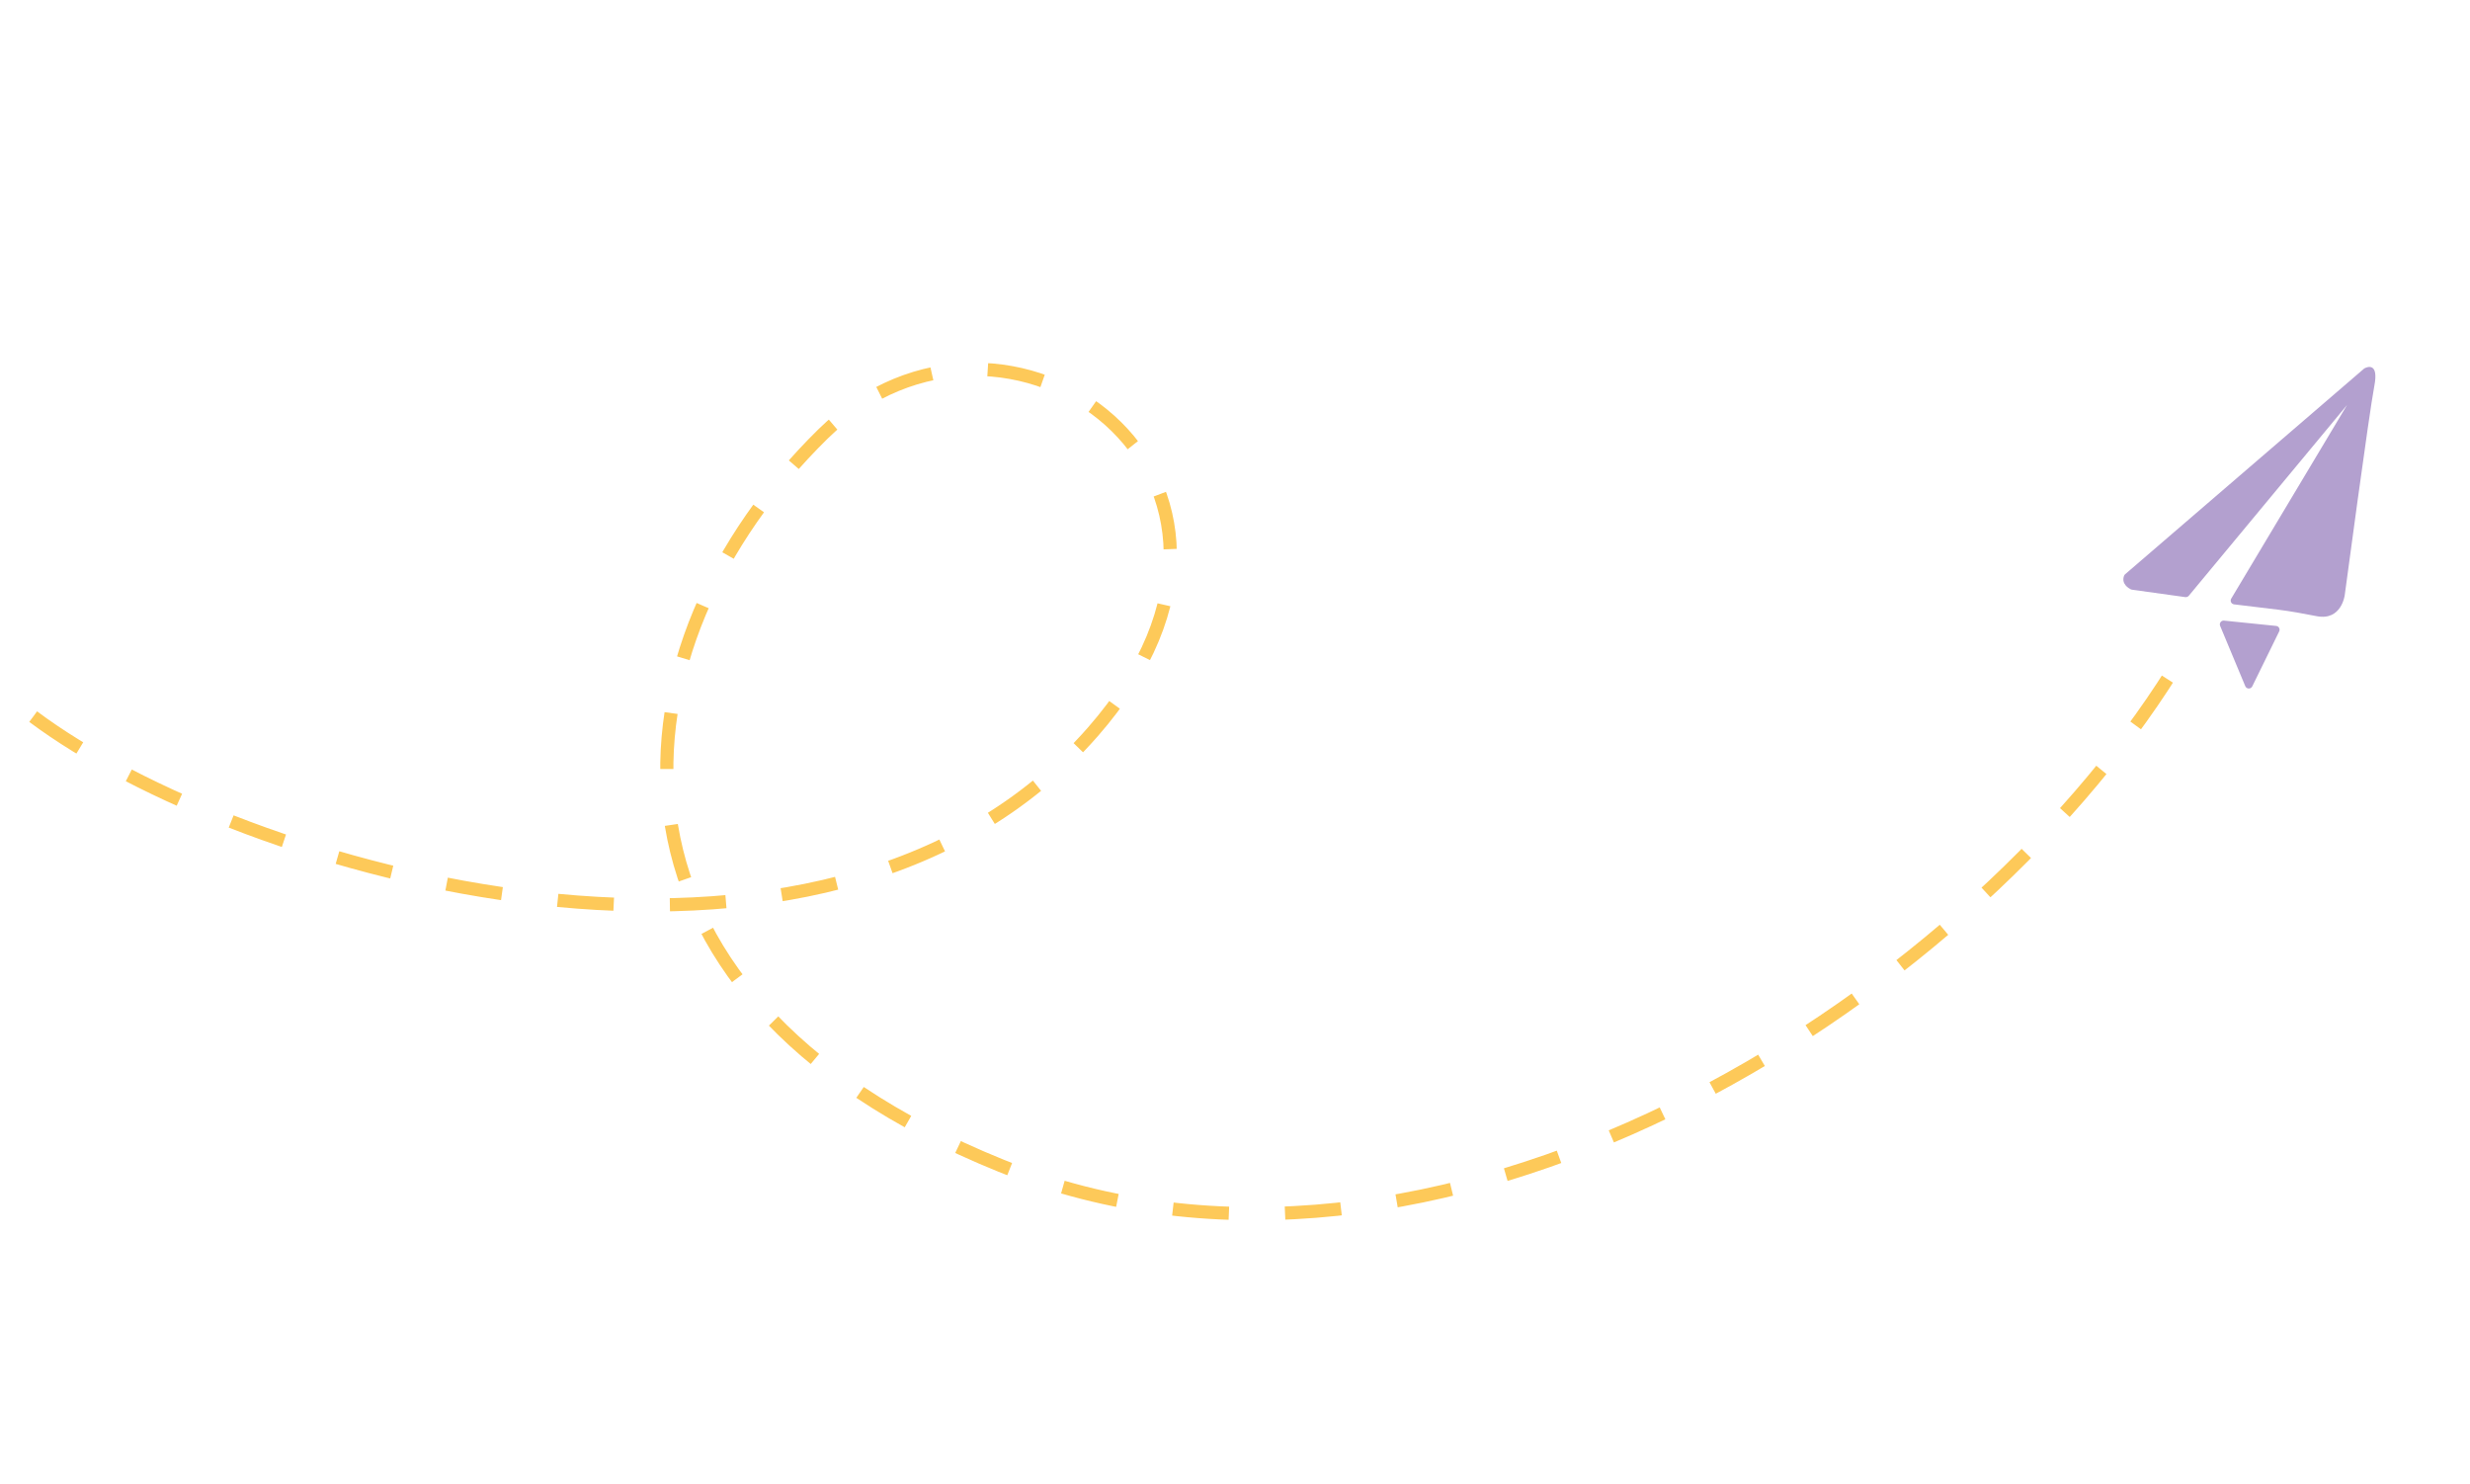
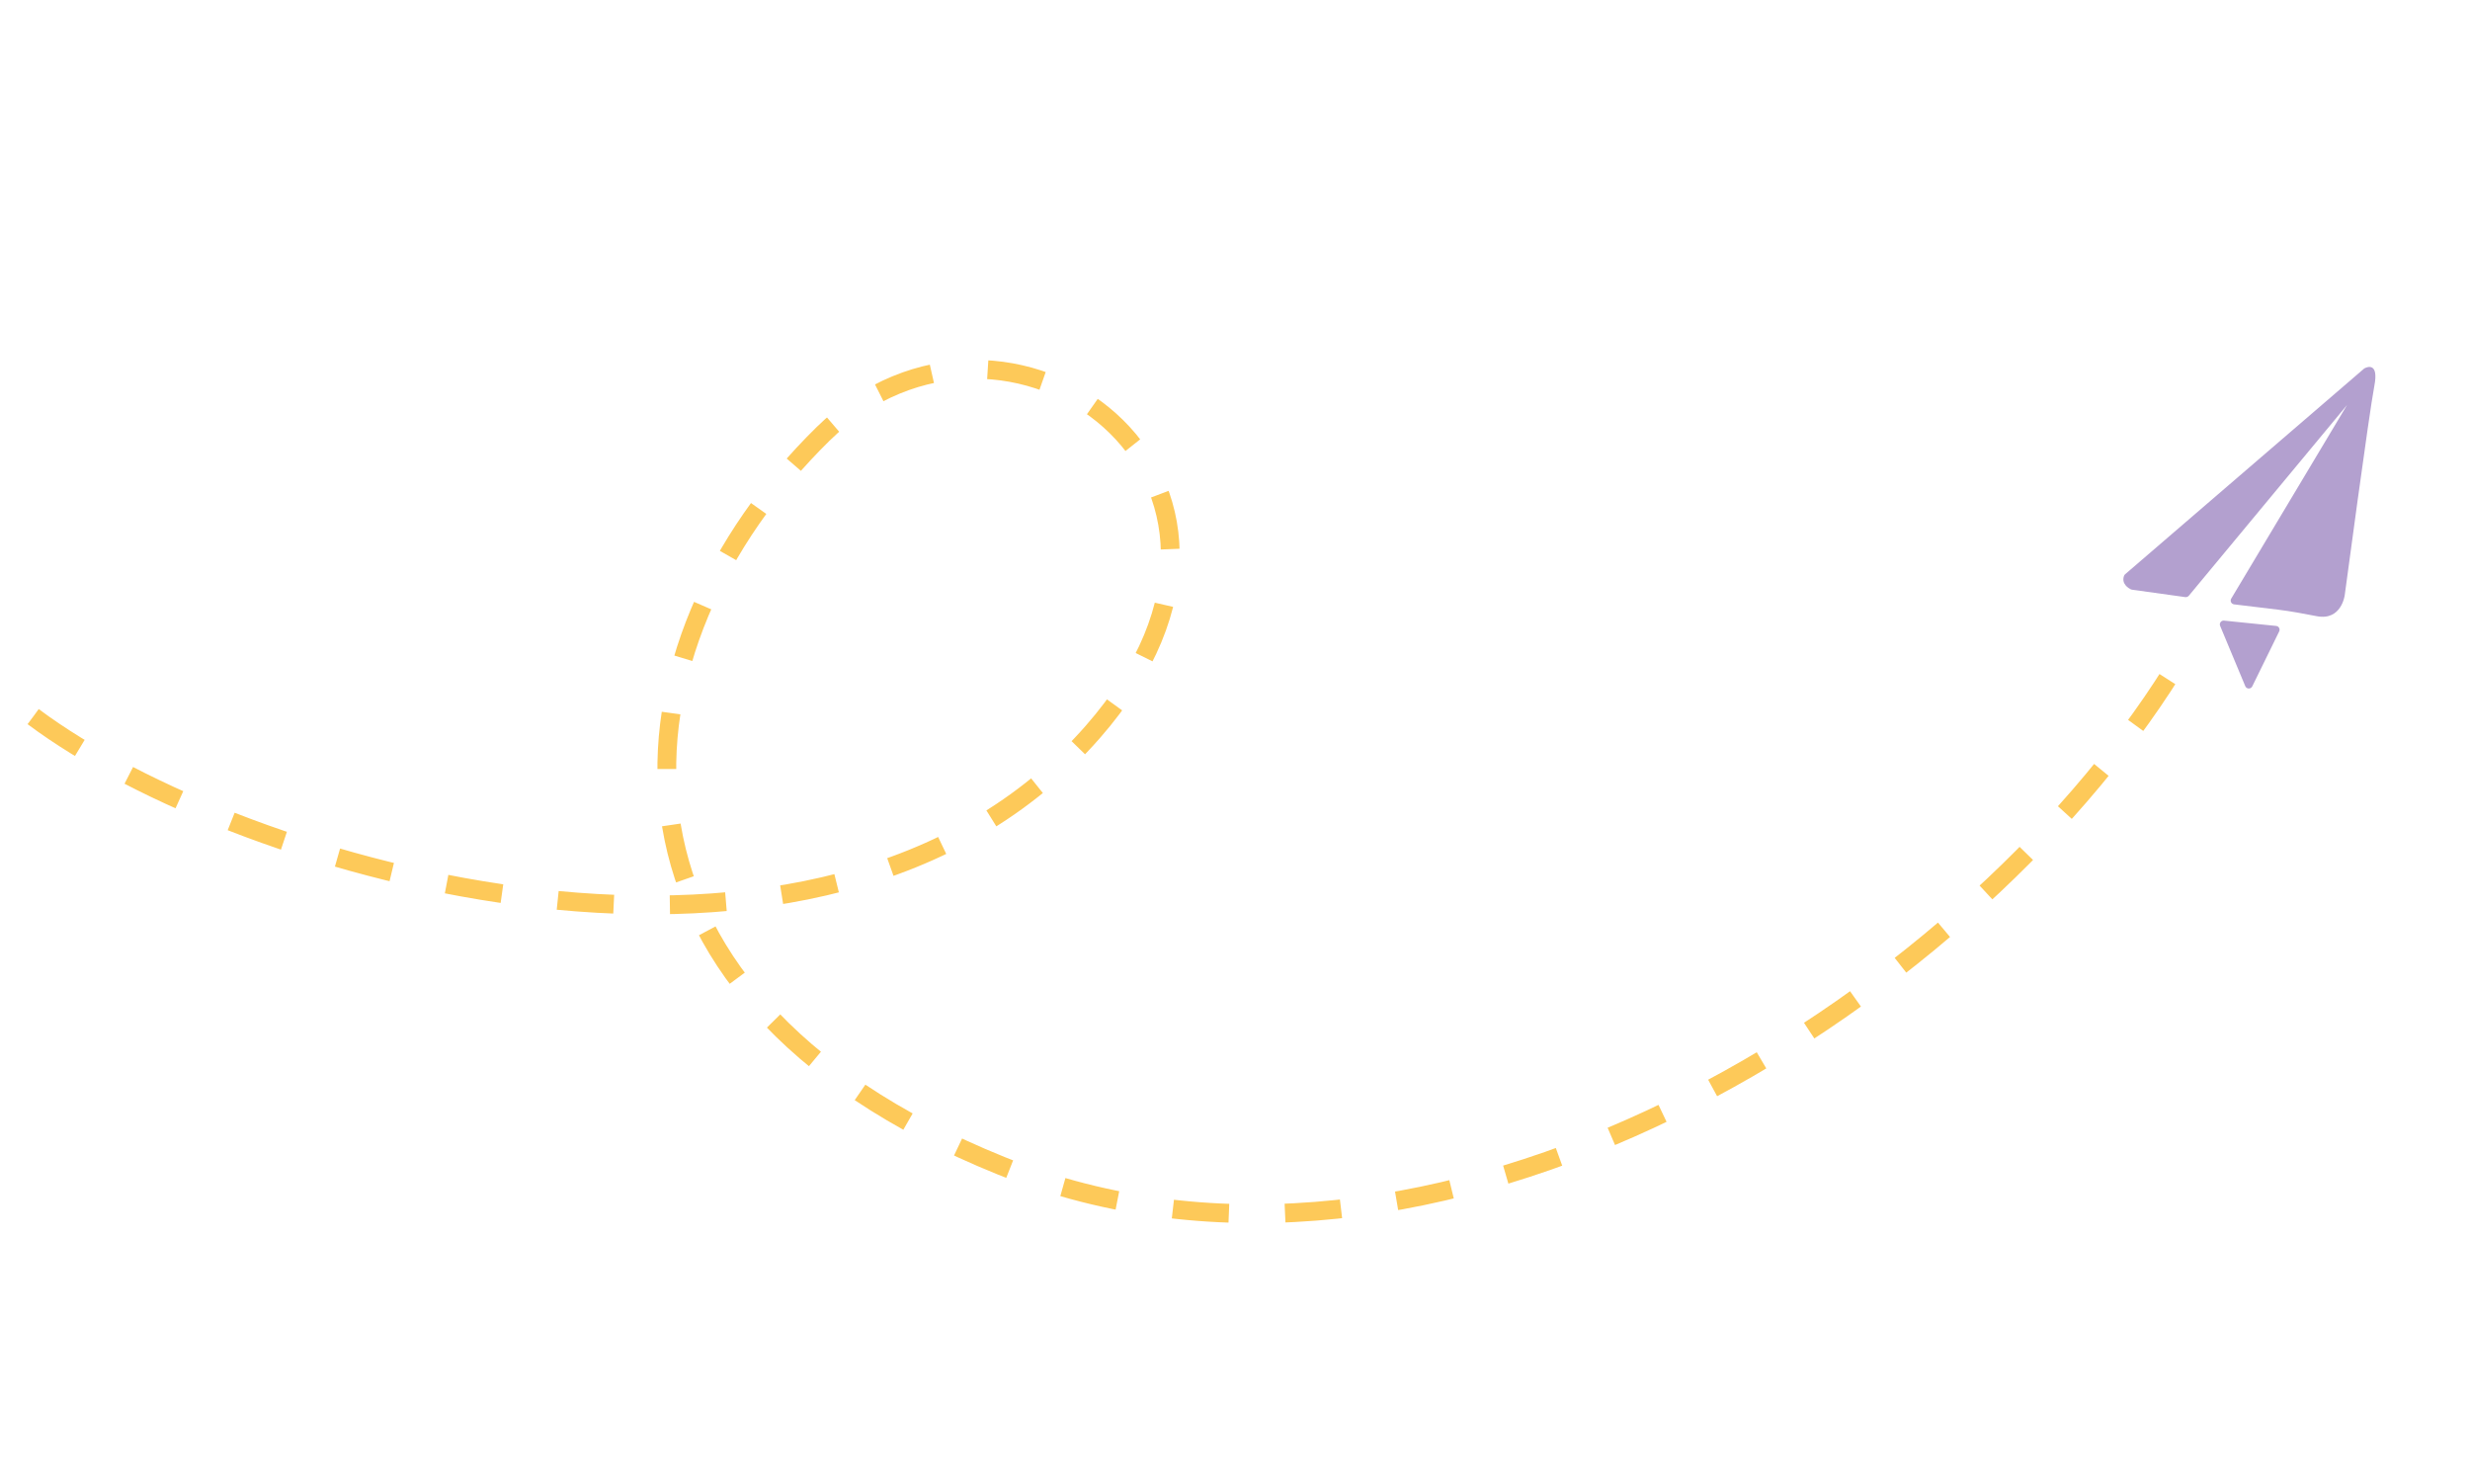
<svg xmlns="http://www.w3.org/2000/svg" width="263" height="158" viewBox="0 0 263 158" fill="none">
-   <path d="M3.534 76.305C25.578 92.802 87.517 110.886 116.357 77.936C140.098 50.812 107.009 27.17 87.628 46.211C64.814 68.626 60.583 105.513 106.584 124.117C152.586 142.72 208.963 107.204 231.334 71.439" stroke="#FDC959" stroke-width="1.4" stroke-dasharray="5.98 5.98" />
+   <path d="M3.534 76.305C25.578 92.802 87.517 110.886 116.357 77.936C140.098 50.812 107.009 27.17 87.628 46.211C64.814 68.626 60.583 105.513 106.584 124.117C152.586 142.72 208.963 107.204 231.334 71.439" stroke="#FDC959" stroke-width="2" stroke-dasharray="5.98 5.98" />
  <path d="M226.274 61.148L251.699 39.267C251.724 39.247 251.75 39.228 251.777 39.212C252.038 39.077 253.311 38.535 252.812 41.101C252.259 43.964 249.661 63.371 249.661 63.371C249.661 63.371 249.324 66.116 246.683 65.609C245.314 65.346 243.945 65.083 242.566 64.915L237.876 64.349C237.586 64.315 237.425 63.988 237.575 63.739L249.908 43.124L233.058 63.434C232.966 63.541 232.826 63.596 232.69 63.578L227.008 62.788C226.962 62.782 226.924 62.769 226.884 62.751C226.647 62.634 225.856 62.169 226.16 61.317C226.182 61.251 226.225 61.191 226.274 61.148Z" fill="#B3A0CF" />
  <path d="M236.812 66.08L242.36 66.647C242.642 66.674 242.807 66.976 242.683 67.229L239.814 73.084C239.66 73.397 239.208 73.384 239.072 73.061L236.393 66.639C236.277 66.356 236.504 66.048 236.812 66.08Z" fill="#B3A0CF" />
</svg>
